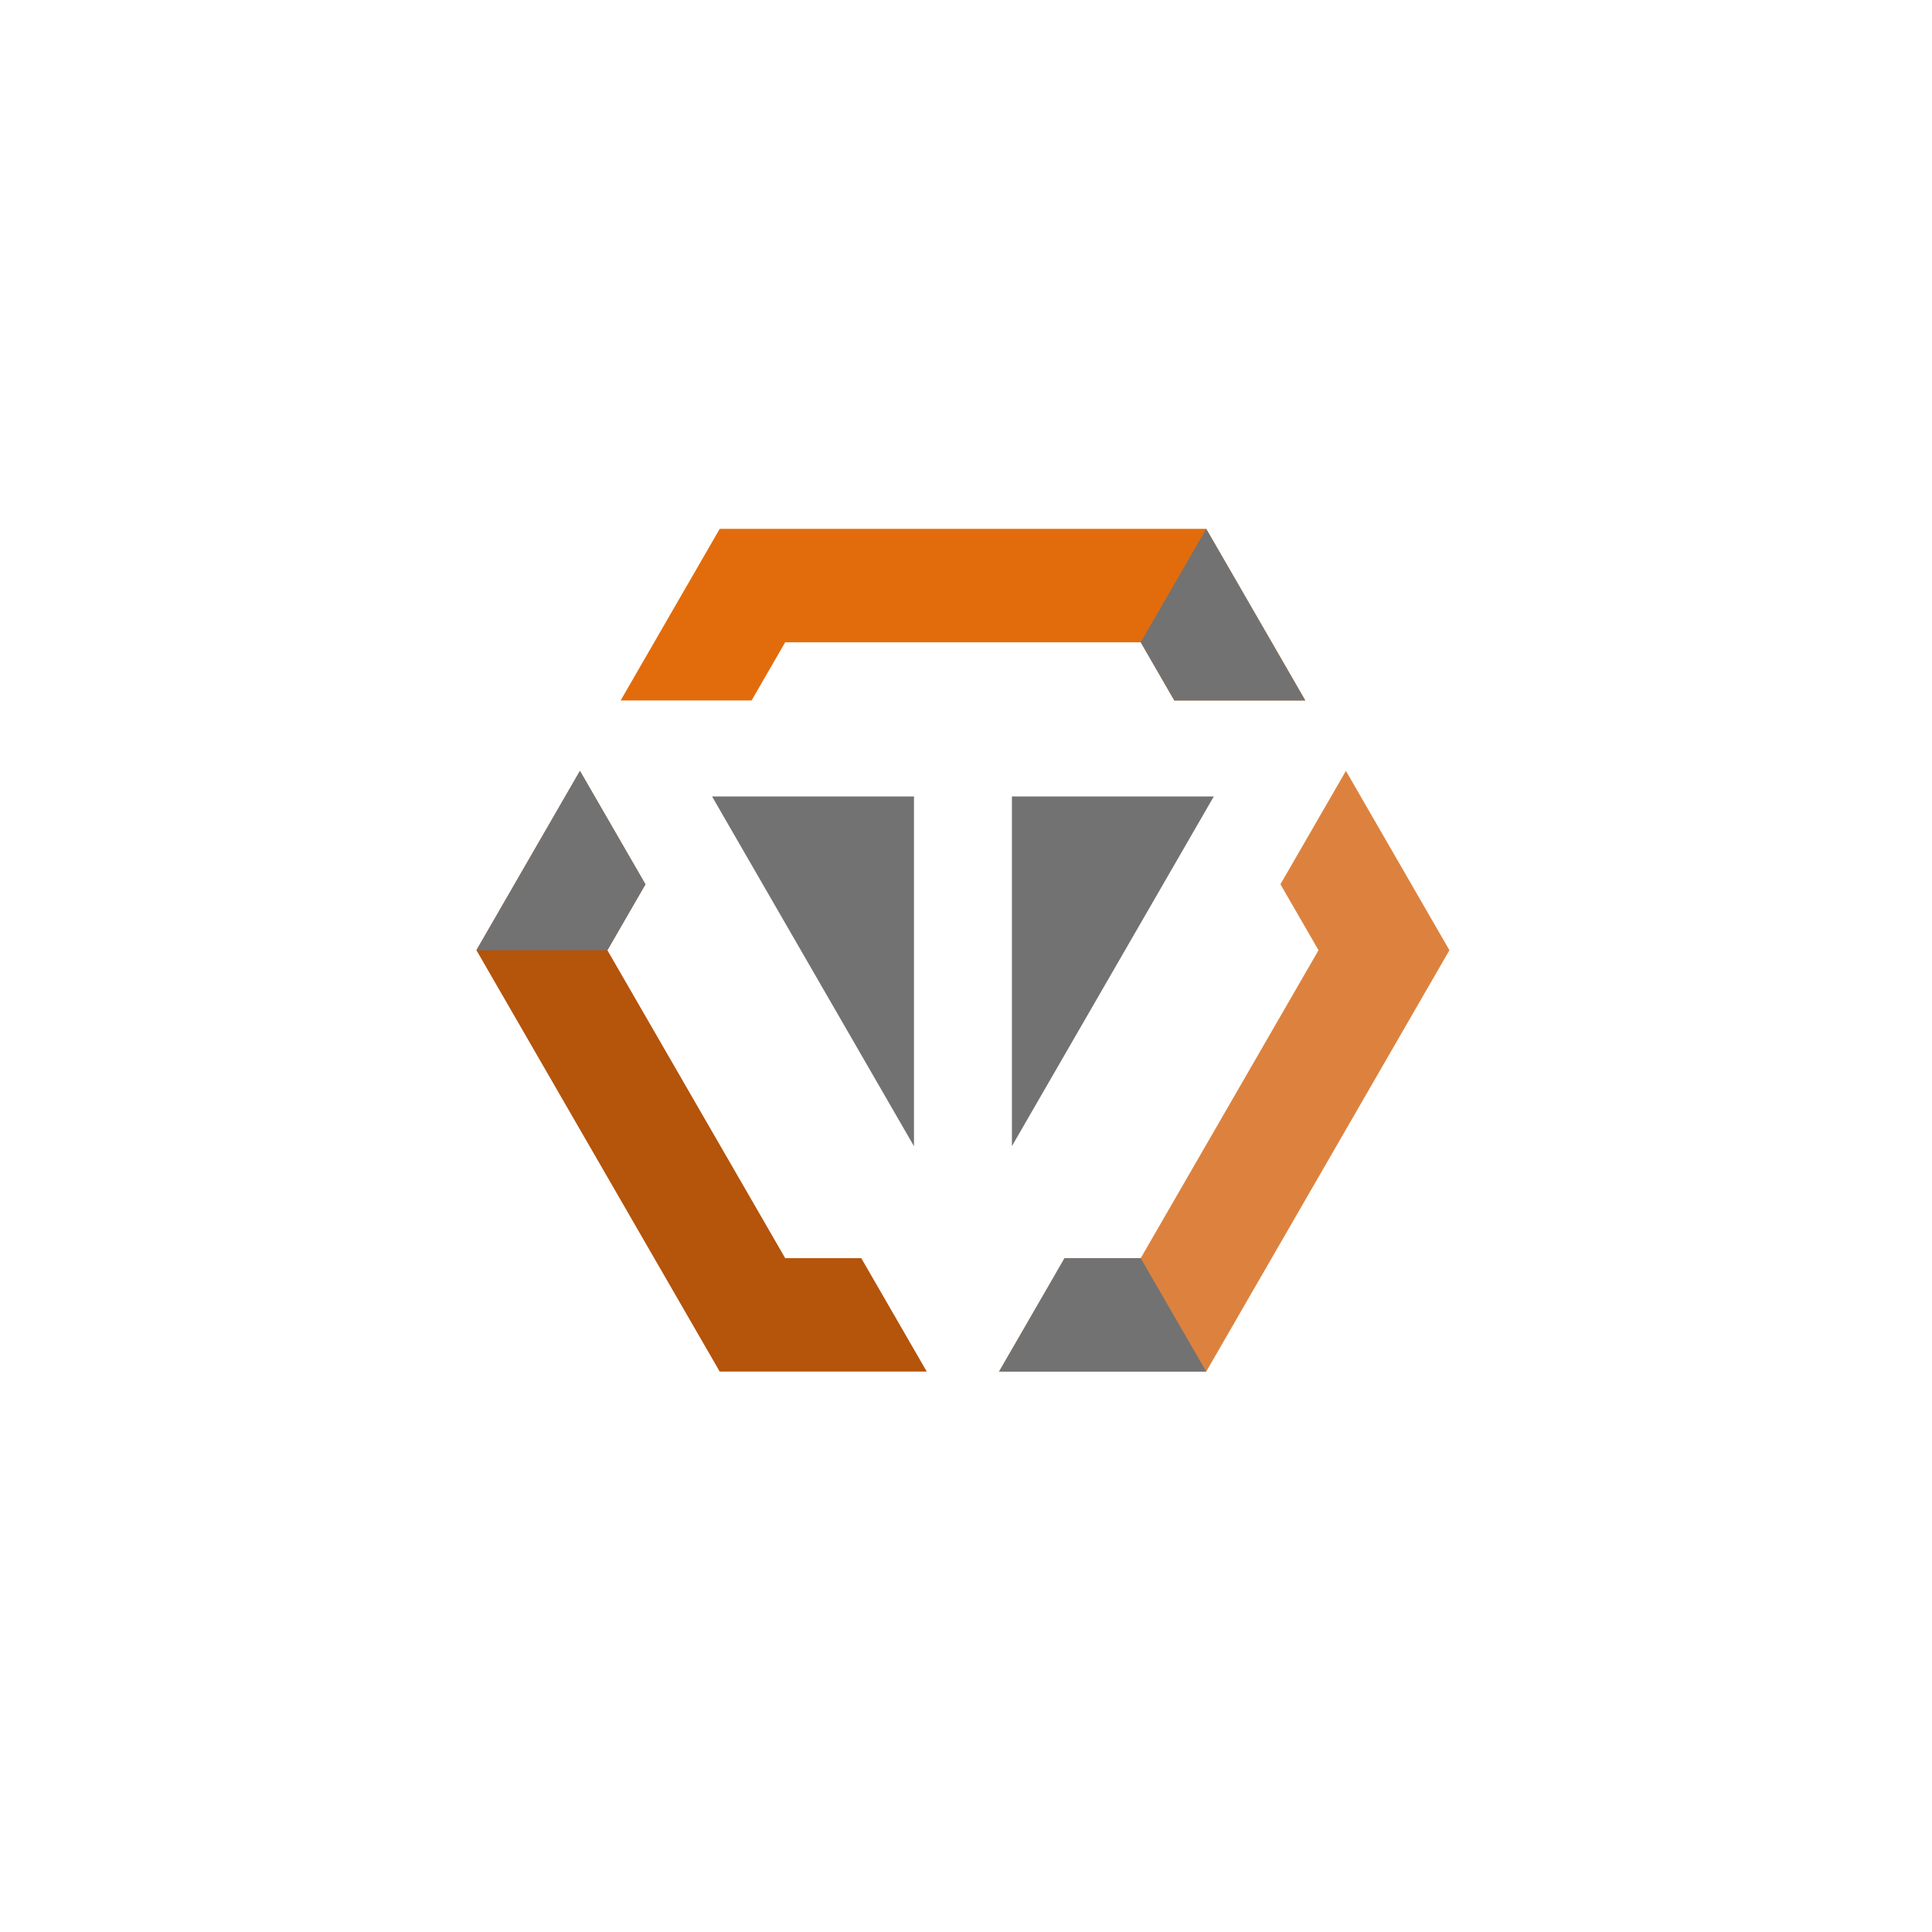
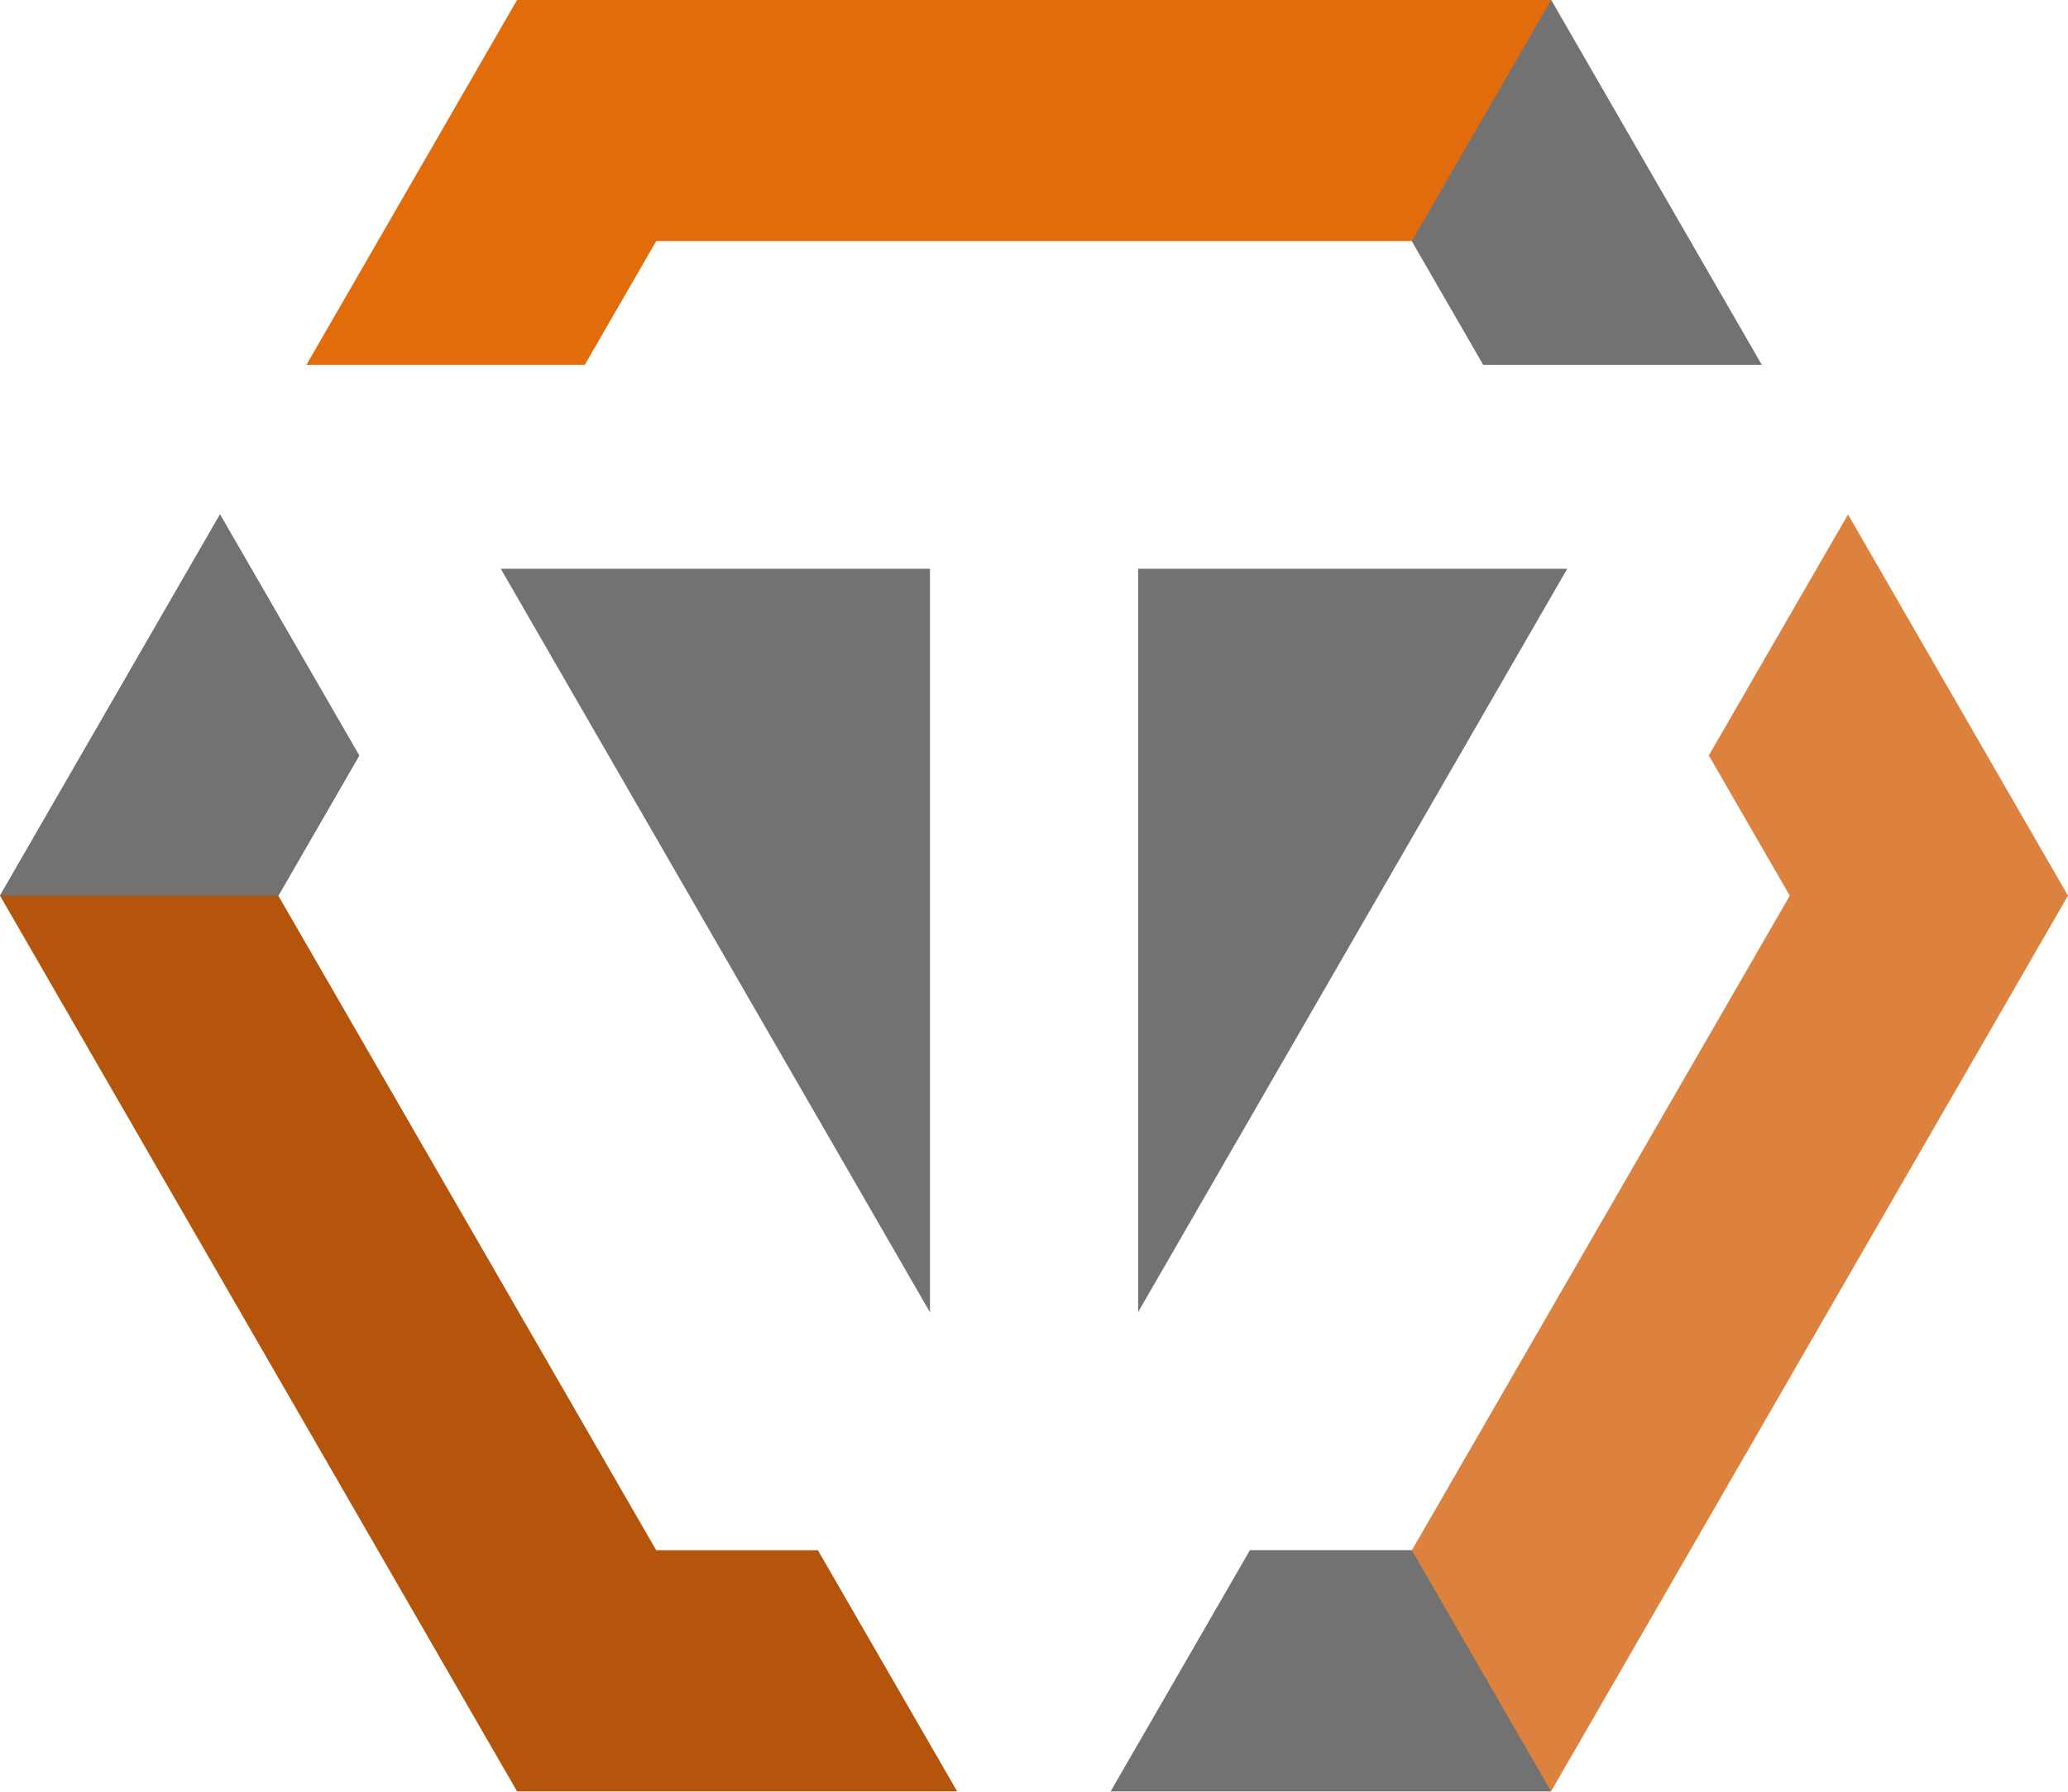
- <svg xmlns="http://www.w3.org/2000/svg" version="1.1" id="Layer_1" x="0px" y="0px" viewBox="0 0 2000 2000" style="enable-background:new 0 0 2000 2000;" xml:space="preserve">
-   <style type="text/css">
- 	.st0{fill:#DD823E;}
- 	.st1{fill:#E26C0C;}
- 	.st2{fill:#B5540B;}
- 	.st3{fill:#727272;}
- </style>
-   <g>
-     <g>
-       <polygon class="st0" points="1393.3,798.01 1325.5,915.4 1364.94,983.67 1180.87,1302.45 1102.03,1302.45 1034.23,1419.84     1248.68,1419.84 1500.45,983.67   " />
-       <polygon class="st1" points="812.83,664.88 1180.87,664.88 1215.67,725.13 1351.23,725.13 1248.68,547.49 745.03,547.49     642.47,725.13 778.04,725.13   " />
-       <polygon class="st2" points="812.83,1302.45 628.76,983.67 668.16,915.44 600.35,798.05 493.2,983.67 745.03,1419.84     959.38,1419.84 891.58,1302.45   " />
-       <polygon class="st3" points="628.76,983.67 493.2,983.67 600.35,798.05 668.16,915.44   " />
-       <polygon class="st3" points="1248.68,547.49 1180.87,664.88 1215.67,725.13 1351.23,725.13   " />
-       <polygon class="st3" points="1034.23,1419.84 1102.03,1302.45 1180.87,1302.45 1248.68,1419.84   " />
+ <svg xmlns="http://www.w3.org/2000/svg" viewBox="0 0 1968.45 1704.81">
+   <defs>
+     <style>.cls-1{fill:#dd823e;}.cls-2{fill:#e26c0c;}.cls-3{fill:#b5540b;}.cls-4{fill:#727272;}</style>
+   </defs>
+   <g id="Layer_2" data-name="Layer 2">
+     <g id="Layer_1-2" data-name="Layer 1">
+       <polygon class="cls-1" points="1759.05 489.59 1626.55 719 1703.62 852.42 1343.9 1475.4 1189.82 1475.4 1057.32 1704.82 1476.42 1704.82 1968.45 852.42 1759.05 489.59" />
+       <polygon class="cls-2" points="624.65 229.41 1343.9 229.41 1411.91 347.16 1676.83 347.16 1476.42 0 492.15 0 291.71 347.16 556.66 347.16 624.65 229.41" />
+       <polygon class="cls-3" points="624.65 1475.4 264.92 852.42 341.92 719.08 209.4 489.66 0 852.42 492.15 1704.82 911.05 1704.82 778.55 1475.4 624.65 1475.4" />
+       <polygon class="cls-4" points="264.92 852.42 0 852.42 209.4 489.66 341.92 719.08 264.92 852.42" />
+       <polygon class="cls-4" points="1476.42 0 1343.9 229.41 1411.91 347.16 1676.83 347.16 1476.42 0" />
+       <polygon class="cls-4" points="1057.32 1704.82 1189.82 1475.4 1343.9 1475.4 1476.42 1704.82 1057.32 1704.82" />
+       <polygon class="cls-4" points="476.67 541.32 885.21 541.32 885.21 1248.92 476.67 541.32" />
+       <polygon class="cls-4" points="1491.78 541.32 1083.34 1248.72 1083.34 541.32 1491.78 541.32" />
    </g>
-     <polygon class="st3" points="737.11,824.48 946.16,824.48 946.16,1186.56  " />
-     <polygon class="st3" points="1256.54,824.48 1047.54,1186.46 1047.54,824.48  " />
  </g>
</svg>
